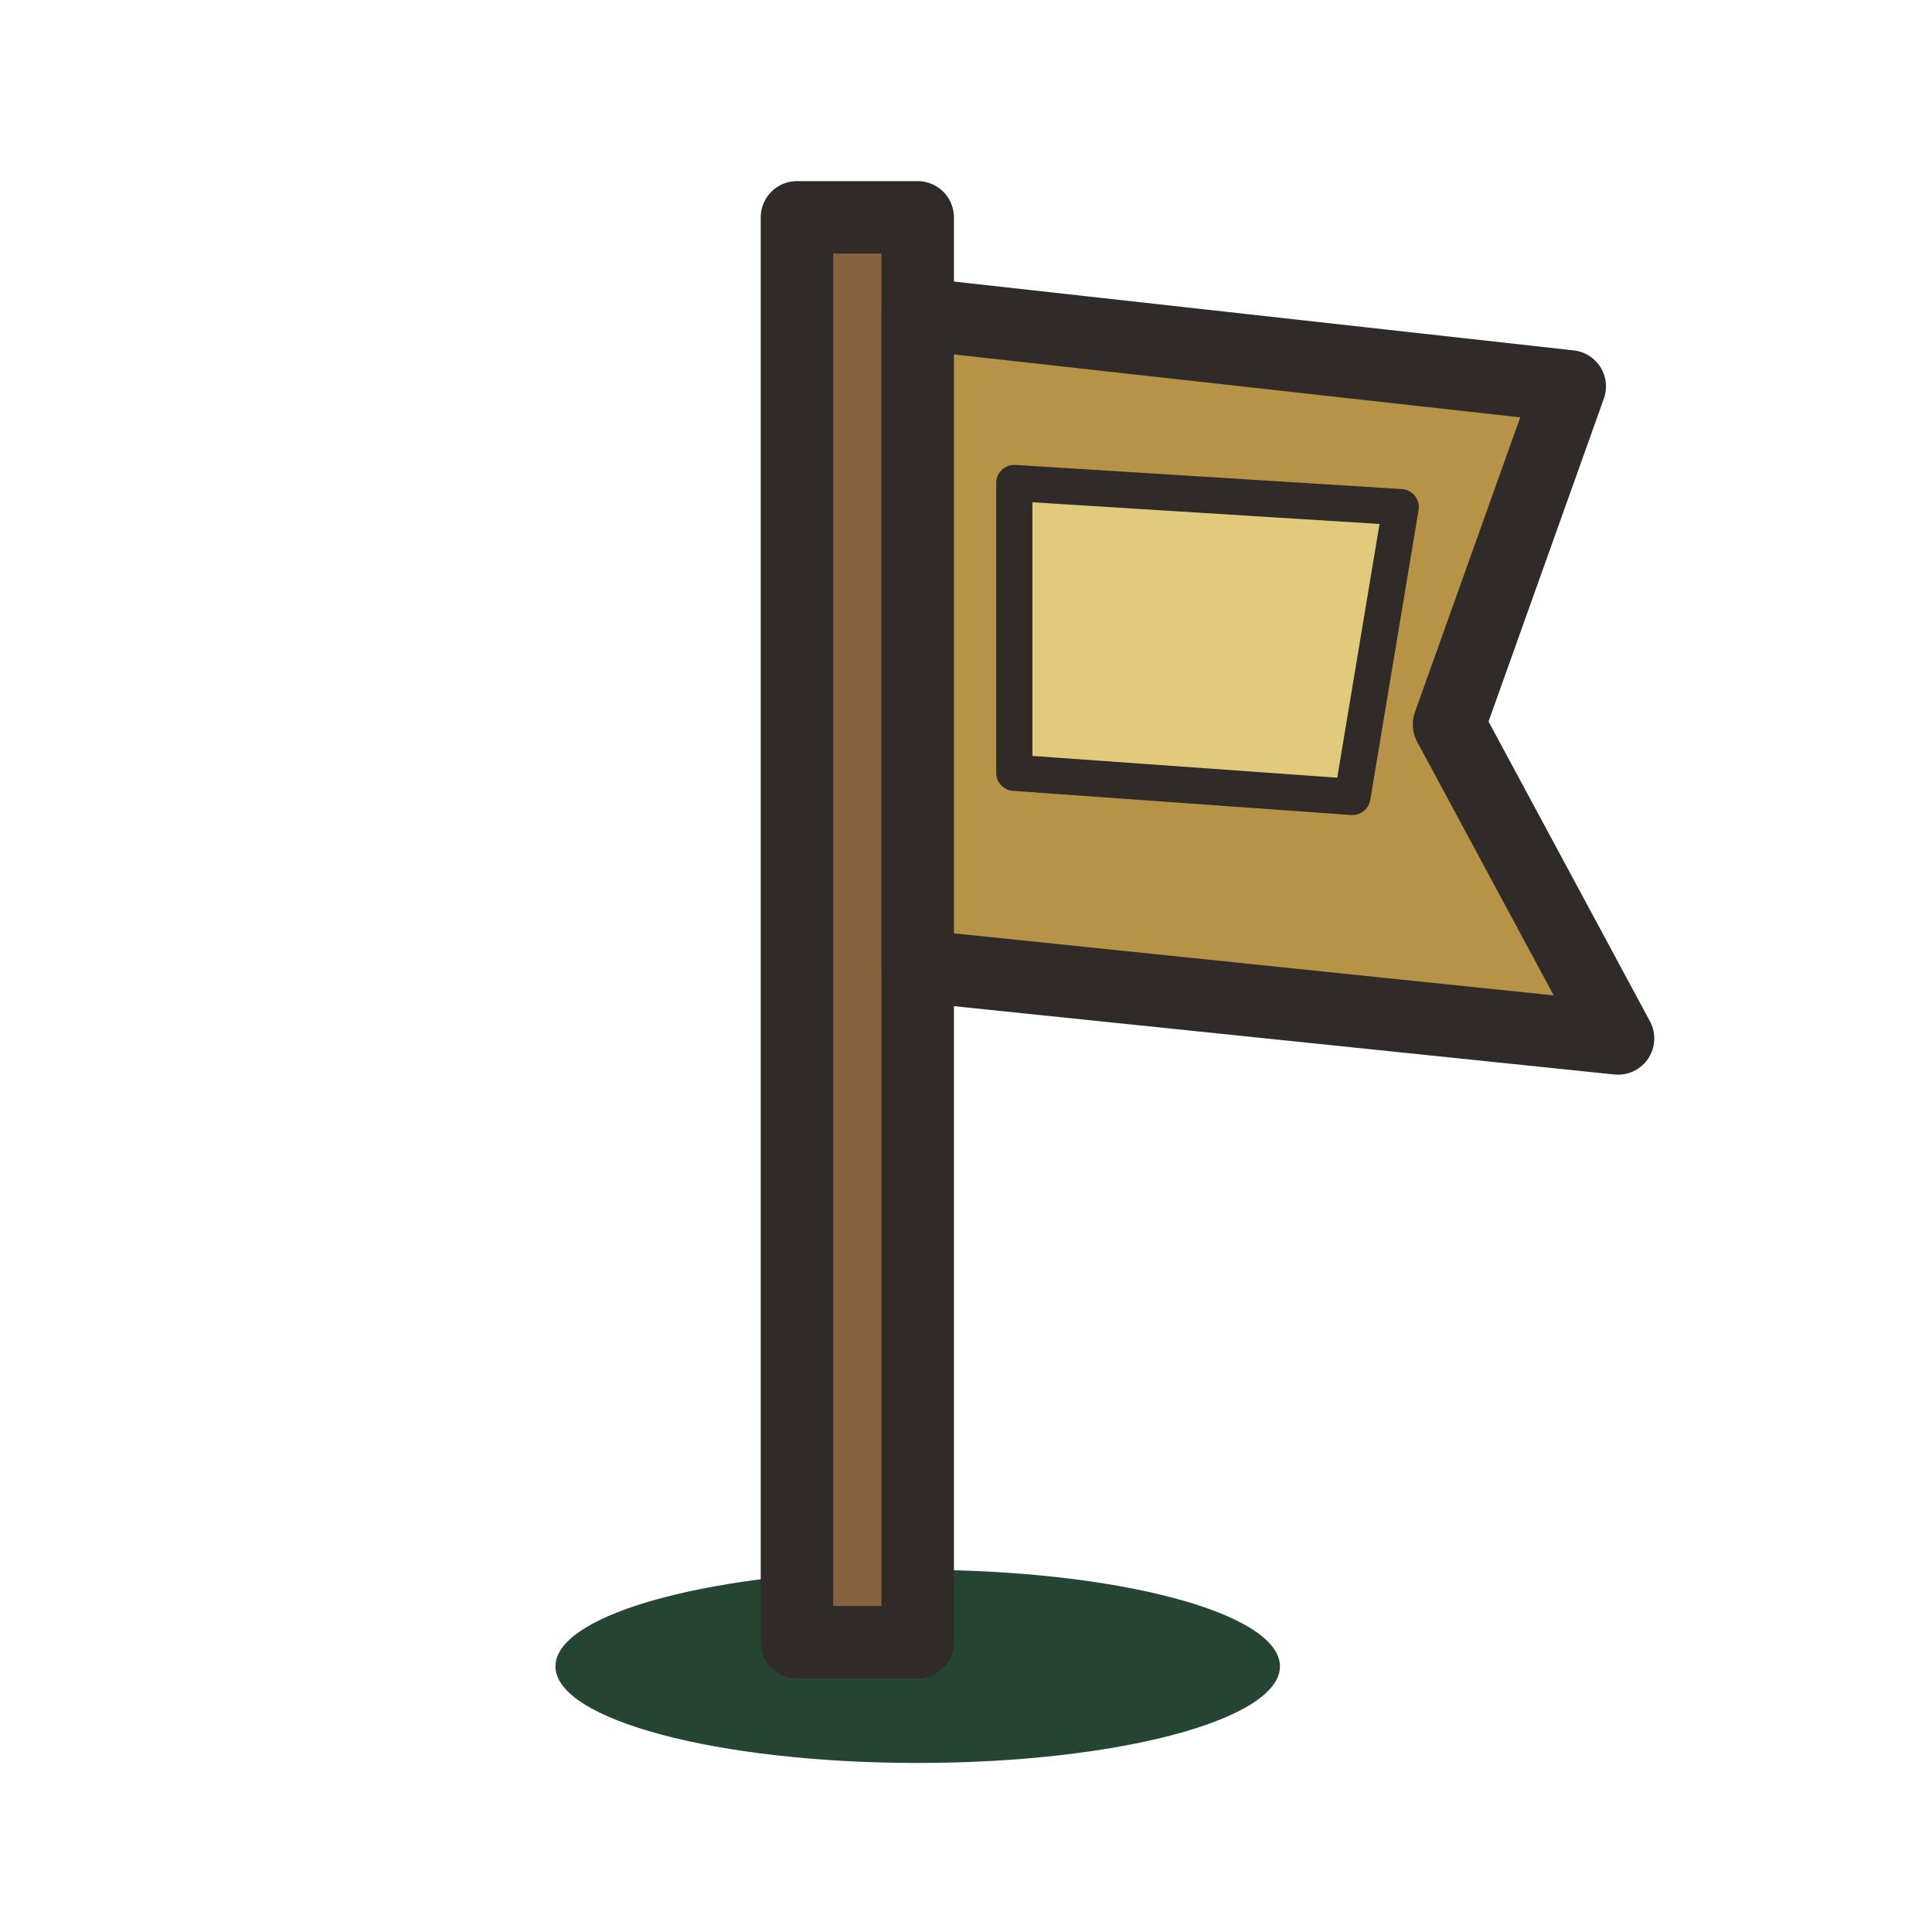
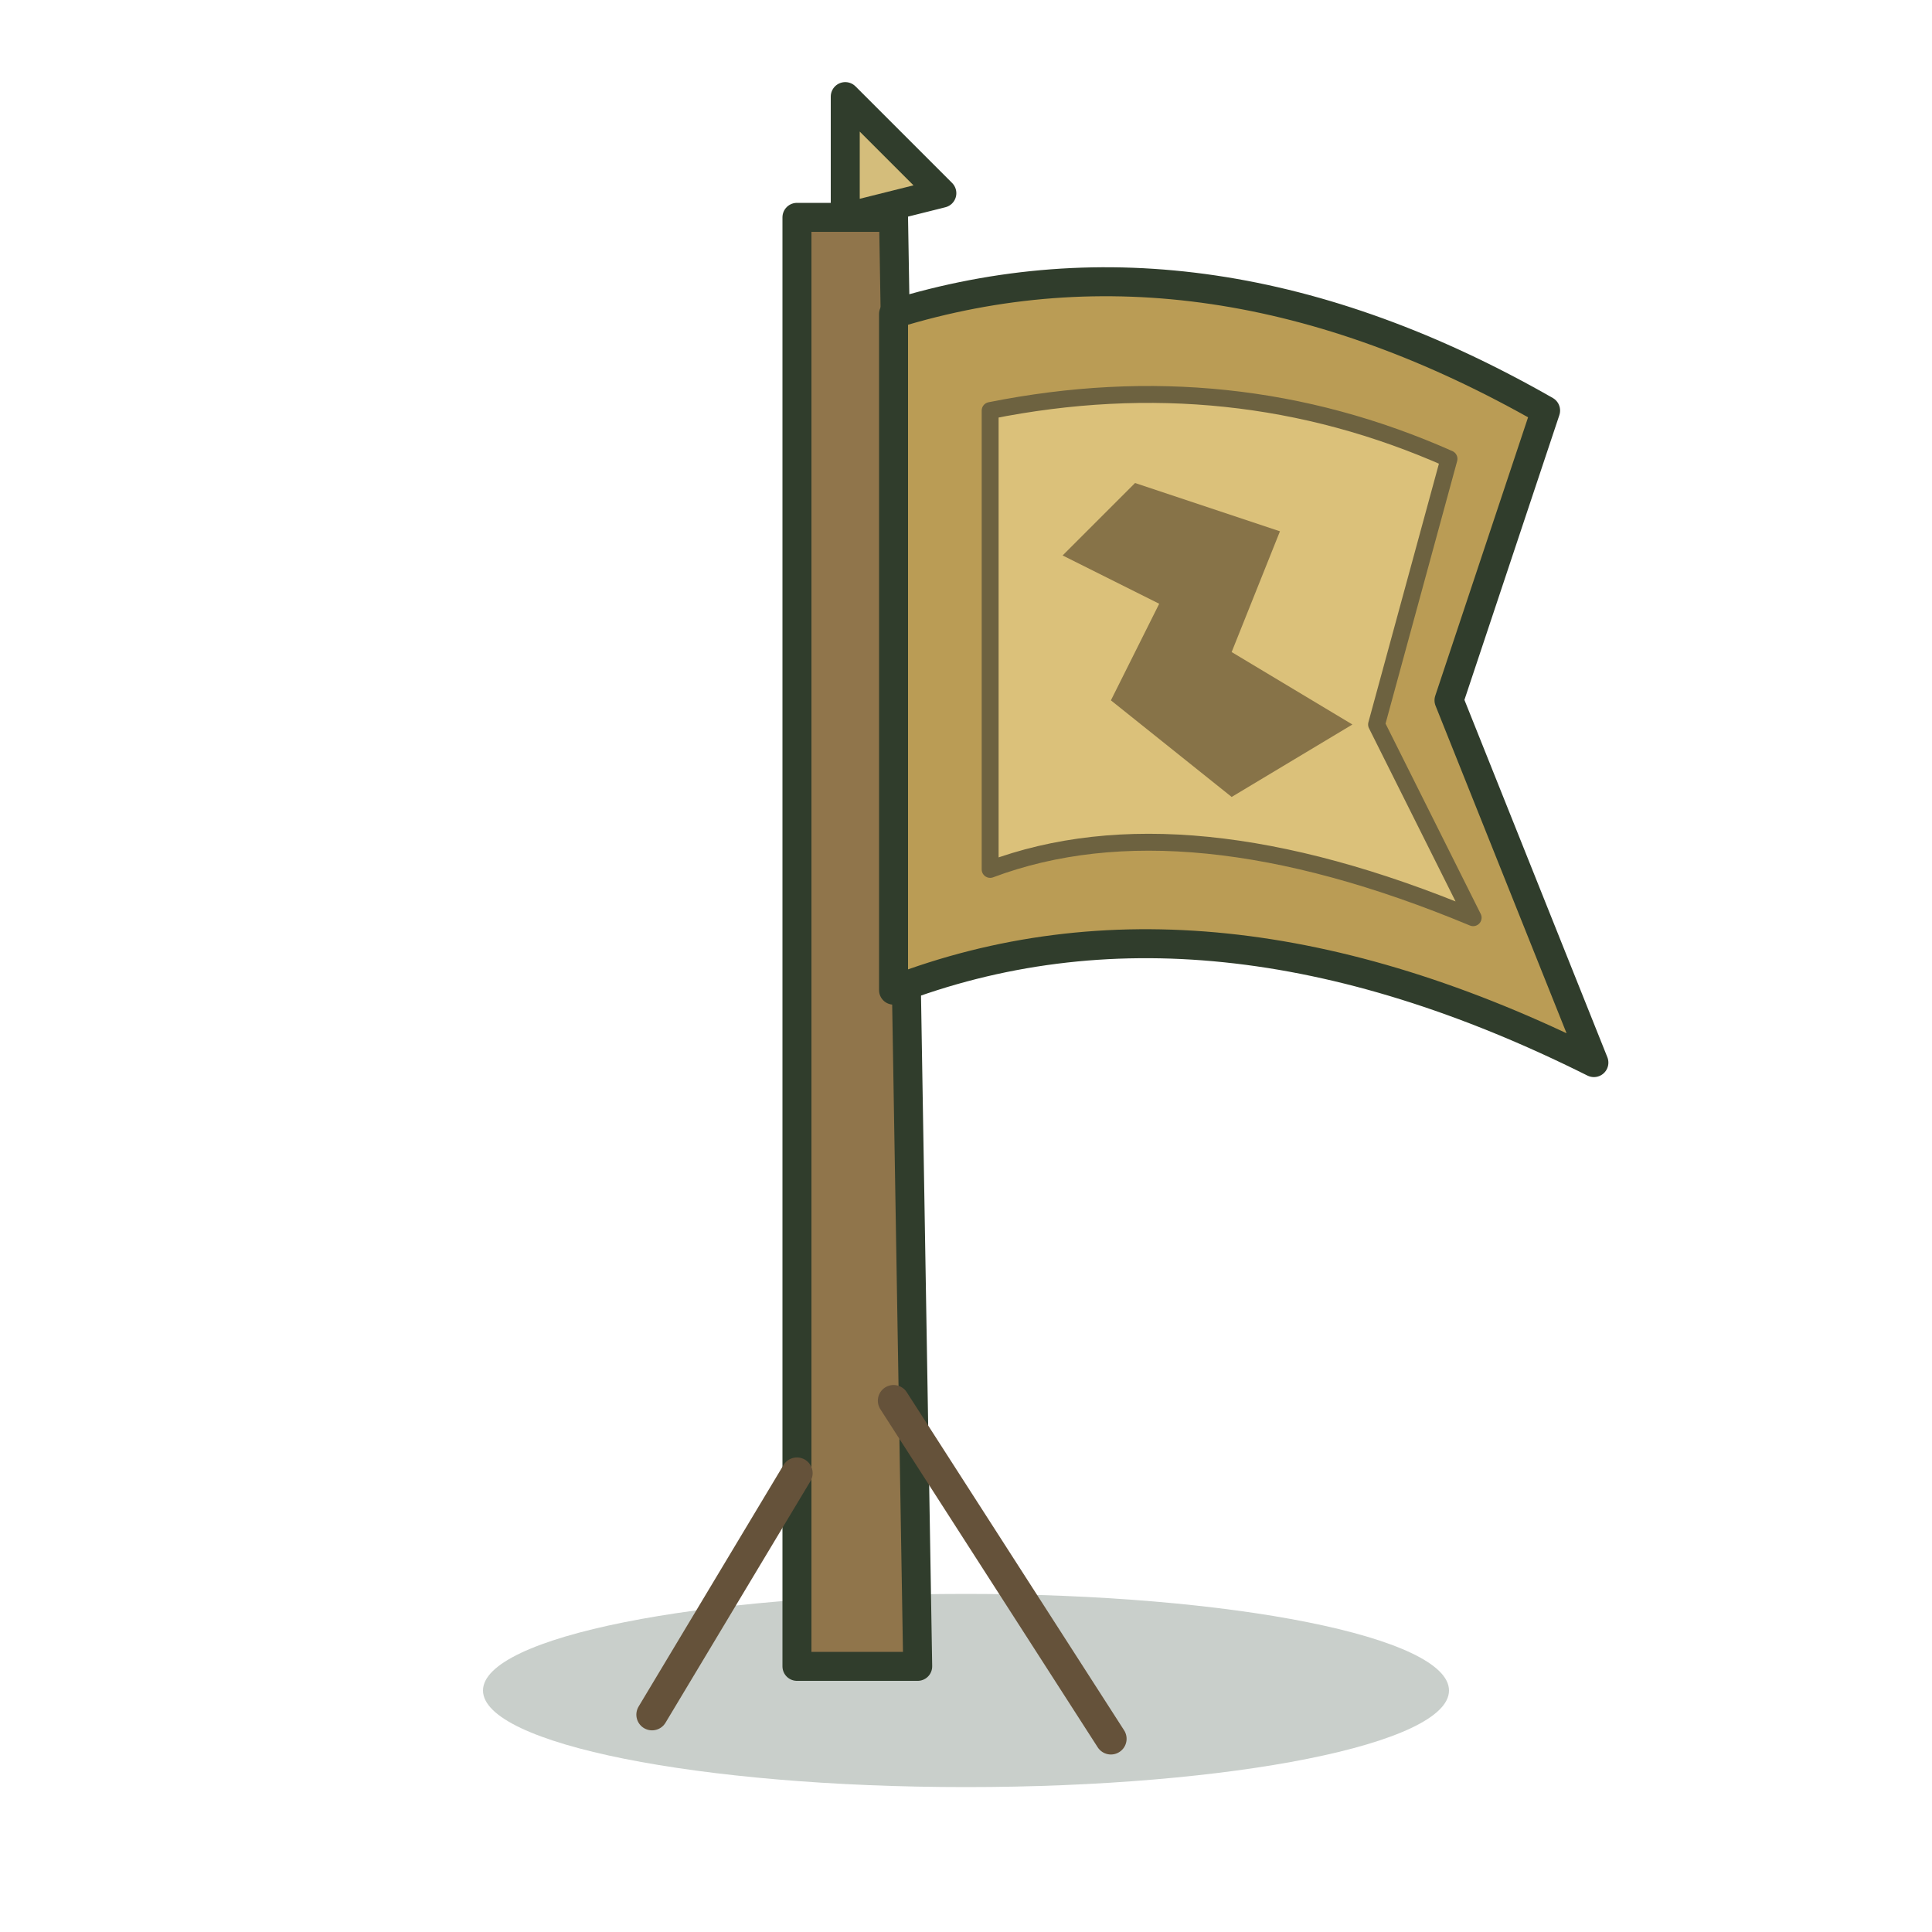
<svg xmlns="http://www.w3.org/2000/svg" width="80" height="80" viewBox="0 0 80 80">
-   <ellipse cx="38" cy="69" rx="15" ry="4" fill="#254432" stroke="none" stroke-width="0" />
-   <path d="M33 9 L38 9 L38 68 L33 68 Z" fill="#86623d" stroke="#302b28" stroke-width="3" stroke-linecap="round" stroke-linejoin="round" />
-   <path d="M38 13 L65 16 L60 30 L67 43 L38 40 Z" fill="#b69347" stroke="#302b28" stroke-width="3" stroke-linecap="round" stroke-linejoin="round" />
-   <path d="M42 20 L58 21 L56 33 L42 32 Z" fill="#e1ca7b" stroke="#302b28" stroke-width="1.5" stroke-linecap="round" stroke-linejoin="round" />
+   <ellipse cx="40" cy="70" rx="20" ry="4" fill="#1c3727" opacity=".24" />
+   <path d="M33 9 L37 9 L38 69 L33 69 Z" fill="#90754b" stroke="#303d2c" stroke-width="1.2" stroke-linejoin="round" stroke-linecap="round" />
+   <path d="M35 9 L35 4 L39 8 Z" fill="#d4bd7b" stroke="#303d2c" stroke-width="1.2" stroke-linejoin="round" stroke-linecap="round" />
+   <path d="M37 13 Q50 9 64 17 L60 29 L66 44 Q50 36 37 41 Z" fill="#ba9c55" stroke="#303d2c" stroke-width="1.2" stroke-linejoin="round" stroke-linecap="round" />
+   <path d="M41 17 Q51 15 60 19 L57 30 L61 38 Q49 33 41 36 Z" fill="#dbc17a" stroke="#6d6240" stroke-width="0.7" stroke-linejoin="round" stroke-linecap="round" />
+   <path d="M47 20 L53 22 L51 27 L56 30 L51 33 L46 29 L48 25 L44 23 Z" fill="#877348" stroke="none" stroke-width="1.2" stroke-linejoin="round" stroke-linecap="round" />
+   <path d="M33 61 L27 71 M37 58 L46 72" fill="none" stroke="#65523a" stroke-width="1.3" stroke-linejoin="round" stroke-linecap="round" />
</svg>
